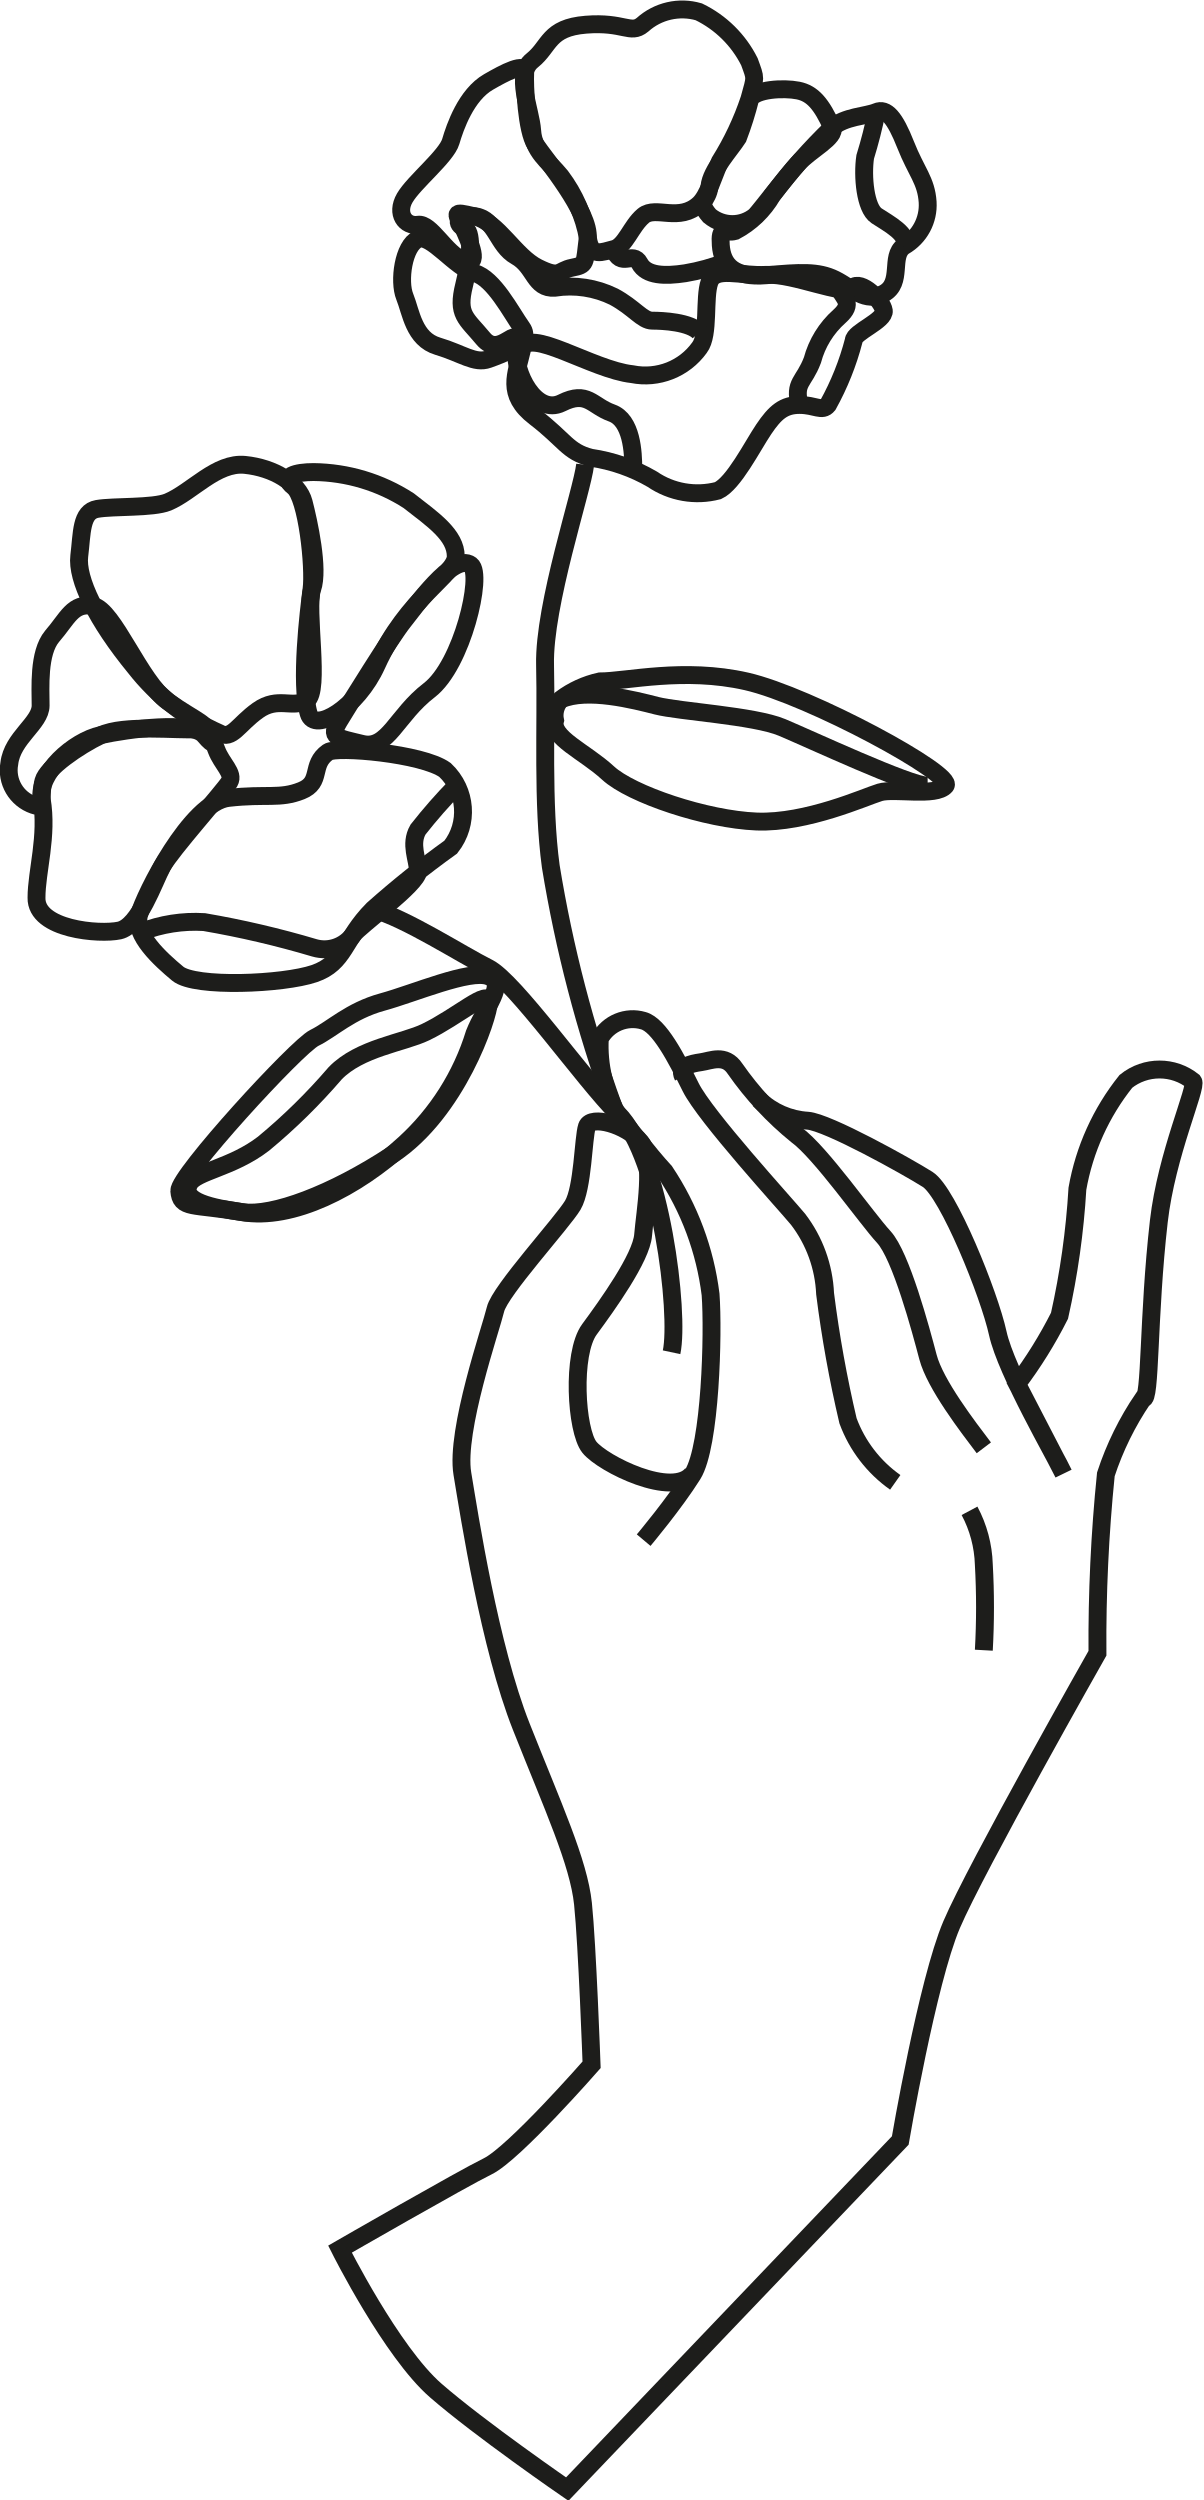
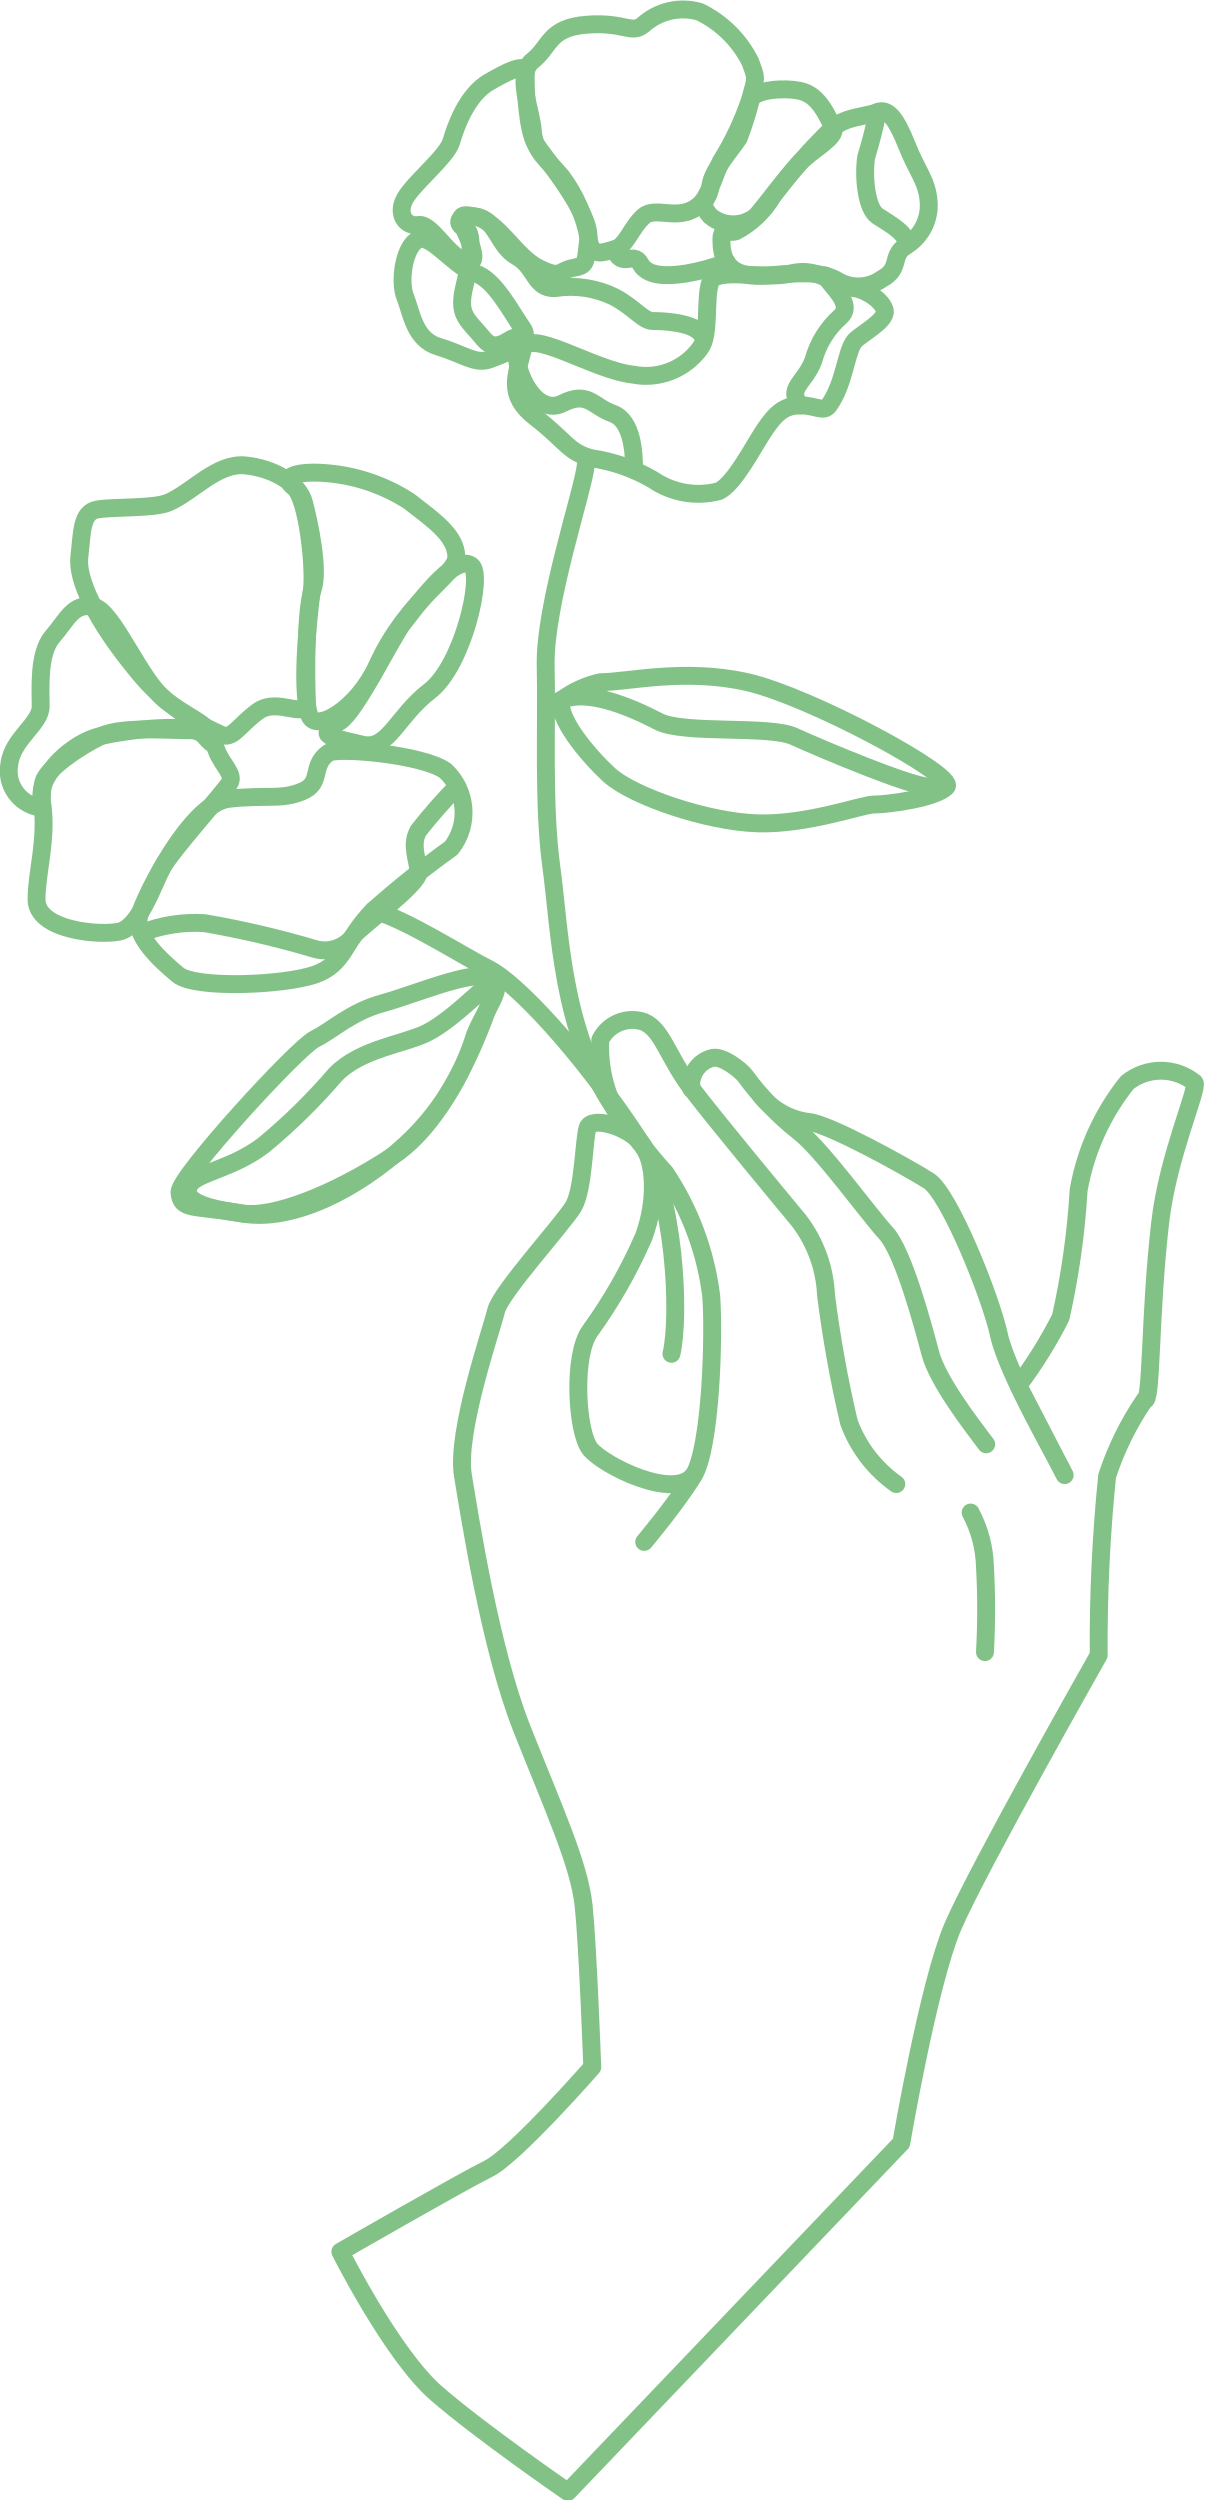
- <svg xmlns="http://www.w3.org/2000/svg" viewBox="0 0 67.24 139.71">
+ <svg xmlns="http://www.w3.org/2000/svg" viewBox="0 0 67.24 139.55">
  <defs>
-     <style>.cls-1{fill:none;stroke:#1d1d1b;stroke-miterlimit:10;}</style>
+     <style>.cls-1{fill:none;stroke:#83c287;stroke-linecap:round;stroke-linejoin:round;}</style>
  </defs>
  <g id="Ebene_2" data-name="Ebene 2">
-     <path class="cls-1" d="M90,45c-1,0-6.59-2.61-8.14-3.26s-5.75-.89-7-1.21-3.9-1-5.35-.35" transform="translate(-38.16 -1.09)" />
-     <path class="cls-1" d="M71.18,26.67a9.58,9.58,0,0,1,3.43,1.2,4.49,4.49,0,0,0,3.67.64c.88-.4,1.92-2.48,2.56-3.43s1.12-1.36,2-1.36,1.27.4,1.59,0a15.39,15.39,0,0,0,1.44-3.6c0-.47,1.76-1.11,1.68-1.67s-1.28-1.76-1.76-1.28-3.27-.8-4.79-.72-2.87-.48-3.19.4,0,2.95-.56,3.67A3.73,3.73,0,0,1,73.49,22c-2.23-.24-5.86-2.71-6.16-1.36s-.94,2.48.73,3.76S69.88,26.34,71.18,26.67Z" transform="translate(-38.16 -1.09)" />
-     <path class="cls-1" d="M87.55,17.49c1.1-.59.32-2.08,1.12-2.64A2.65,2.65,0,0,0,90,12.38c-.08-1.2-.63-1.68-1.23-3.2s-1.08-2.07-1.64-1.83-1.76.24-2.48.88A31.62,31.62,0,0,0,81.32,12a5.22,5.22,0,0,1-2.08,2c-.56.16-.88-.32-.8.79s.72,1.84,2.56,1.68,2.87-.24,3.83.24S86.51,18.05,87.55,17.49Z" transform="translate(-38.16 -1.09)" />
+     <path class="cls-1" d="M90,45c-1,0-6-2.11-7.54-2.81-1.38-.62-6.18-.1-7.55-.83-1.6-.83-4-1.84-5.43-1.18" transform="translate(-38.16 -1.09)" />
+     <path class="cls-1" d="M71.18,26.67a9.58,9.58,0,0,1,3.43,1.2,4.49,4.49,0,0,0,3.67.64c.88-.4,1.92-2.48,2.56-3.43s1.12-1.36,2-1.36,1.3.41,1.59,0c.89-1.25.94-3,1.44-3.6.31-.36,1.76-1.11,1.68-1.67s-1.08-1.22-1.76-1.28c-1.09-.1-1.94-1.21-3.45-.82s-4.21-.38-4.53.5,0,2.95-.56,3.67A3.73,3.73,0,0,1,73.49,22c-2.23-.24-5.86-2.71-6.16-1.36s-.94,2.48.73,3.76S69.88,26.34,71.18,26.67Z" transform="translate(-38.16 -1.09)" />
+     <path class="cls-1" d="M87.37,16.67c1.1-.59.5-1.26,1.3-1.82A2.65,2.65,0,0,0,90,12.38c-.08-1.2-.63-1.68-1.23-3.2s-1.08-2.07-1.64-1.83-1.76.24-2.48.88A31.62,31.62,0,0,0,81.32,12a5.22,5.22,0,0,1-2.08,2c-.56.16-.88-.32-.8.79s.72,1.84,2.56,1.68,2.87-.24,3.83.24A2.26,2.26,0,0,0,87.37,16.67Z" transform="translate(-38.16 -1.09)" />
    <path class="cls-1" d="M61.52,14.45c-.82.37-1.09,2.36-.74,3.22s.5,2.37,1.85,2.77,2.06,1,2.83.72,2.49-.88,1.87-1.75-1.57-2.76-2.65-3.06S62.23,14.14,61.52,14.45Z" transform="translate(-38.16 -1.09)" />
    <path class="cls-1" d="M77.25,19.67c-.5-.59-2.08-.66-2.64-.66s-1-.72-2.15-1.34a5.56,5.56,0,0,0-3.3-.5C68,17.25,68.06,16,67,15.41s-1.12-2.07-2.27-2.23-1.09.48-.63.64.42,1.51,0,3.19.1,1.84,1.06,3,2-1,1.84.46,1.11,3.86,2.55,3.14,1.68.16,2.8.56,1.2,2.21,1.2,3.09" transform="translate(-38.16 -1.09)" />
    <path class="cls-1" d="M84.67,8.23c-.6-1.34-1.11-1.92-1.91-2.08s-2.4-.08-2.68.48a18.89,18.89,0,0,1-.68,2.16c-.4.63-1.51,1.83-1.59,2.71s-.75.77,0,1.65a2,2,0,0,0,2.56,0c.33-.36,1.72-2.19,2.39-2.93S84.91,8.75,84.67,8.23Z" transform="translate(-38.16 -1.09)" />
    <path class="cls-1" d="M77.25,12.48c-1.12,1.06-2.45.09-3.14.67s-1,1.7-1.65,1.86-1.28.49-1.44-.59a8.21,8.21,0,0,0-1.52-3.48c-.72-.88-1.52-1.36-1.6-2.55s-1-3.12,0-3.92.88-1.83,3-2,2.5.56,3.17,0a3.31,3.31,0,0,1,3.14-.72,6.17,6.17,0,0,1,2.83,2.79c.36,1,.35.8,0,2.08a16.34,16.34,0,0,1-1.65,3.5C78,11,77.74,12,77.25,12.48Z" transform="translate(-38.16 -1.09)" />
-     <path class="cls-1" d="M65.46,5.67c.87-.5,2.09-1.17,2.05-.5s.07,3.23.58,4S71.18,13,71,14.42s-.06,1.47-.87,1.63-.62.64-1.91,0S66,13.5,64.68,13.18s-1-.17-.63.64,1,2.24,0,1.83-1.82-2.11-2.53-2-1.25-.62-.74-1.5S63.11,9.82,63.35,9,64.21,6.39,65.46,5.67Z" transform="translate(-38.16 -1.09)" />
+     <path class="cls-1" d="M65.46,5.67c.87-.5,2.09-1.17,2.05-.5s.07,3.23.58,4S71.18,13,71,14.42s-.06,1.47-.87,1.63-.62.64-1.91,0S66,13.46,64.68,13.18c-.64-.14-1-.17-.63.64s1,2.24,0,1.83-1.82-2.11-2.53-2-1.25-.62-.74-1.5S63.11,9.82,63.35,9,64.21,6.39,65.46,5.67Z" transform="translate(-38.16 -1.09)" />
    <path class="cls-1" d="M87.15,7.35a25.6,25.6,0,0,1-.64,2.51c-.16,1.08,0,2.87.64,3.29s1.89,1.08,1.52,1.7" transform="translate(-38.16 -1.09)" />
-     <path class="cls-1" d="M82.84,23.72c-.32-1.28.24-1.24.72-2.5a5,5,0,0,1,1.51-2.45c.8-.72.24-1,0-1.52" transform="translate(-38.16 -1.09)" />
+     <path class="cls-1" d="M82.84,23.72c-.8-.94.24-1.24.72-2.5a5,5,0,0,1,1.51-2.45c.8-.72-.6-1.74-.84-2.3" transform="translate(-38.16 -1.09)" />
    <path class="cls-1" d="M72.46,15c.39,1.12,1.06.08,1.44.8s1.43.73,2.55.56a11.34,11.34,0,0,0,2.28-.63" transform="translate(-38.16 -1.09)" />
-     <path class="cls-1" d="M93.14,82c-.88-1.16-2.72-3.55-3.12-5.07s-1.51-5.67-2.47-6.71S84,65.47,82.68,64.52a18,18,0,0,1-3.44-3.7c-.56-.85-1.35-.45-1.91-.37s-1.28.24-1,.8" transform="translate(-38.16 -1.09)" />
-     <path class="cls-1" d="M88.19,83.93a7.3,7.3,0,0,1-2.64-3.44,68.56,68.56,0,0,1-1.28-7.1,7.38,7.38,0,0,0-1.51-4.16c-.72-.87-5.19-5.75-6-7.38S75,58.37,74.11,58.13a2.1,2.1,0,0,0-2.43,1,7.73,7.73,0,0,0,1,4.24c.55.63,1.67,2.15,2.63,3.19a15.88,15.88,0,0,1,2.56,6.87c.16,2.15,0,8.46-1,10.06s-2.74,3.67-2.74,3.67" transform="translate(-38.16 -1.09)" />
-     <path class="cls-1" d="M76.85,83.45c-1.07,1.4-5-.55-5.75-1.48s-1-5.23,0-6.59,2.9-4,3-5.27.65-4.22-.14-5.2-2.79-1.51-3-.87-.22,3.44-.79,4.4-4.08,4.79-4.32,5.82S63.6,81.05,64,83.45s1.52,9.66,3.29,14.13,3.21,7.59,3.45,9.9.48,9,.48,9-4.33,4.95-5.8,5.67-8.26,4.63-8.26,4.63,2.88,5.75,5.35,7.9,7.35,5.51,7.35,5.51l18.61-19.48s1.51-8.87,2.87-12.06,8.15-15.17,8.15-15.17a92.41,92.41,0,0,1,.47-10,16.89,16.89,0,0,1,2.08-4.23c.43.18.27-4.58.88-9.91.43-3.75,2.16-7.51,1.92-7.82a3,3,0,0,0-3.76,0,13.31,13.31,0,0,0-2.71,6,44.43,44.43,0,0,1-1,7.1A25.11,25.11,0,0,1,95,78.43l2.59,5c-.4-.88-3.2-5.67-3.67-7.83S91.14,67.72,90,67s-5.59-3.2-6.7-3.28a4.32,4.32,0,0,1-2.73-1.19" transform="translate(-38.16 -1.09)" />
+     <path class="cls-1" d="M93.21,81.71c-.88-1.16-2.72-3.56-3.12-5.08s-1.51-5.66-2.47-6.7S84,65.2,82.75,64.26a16,16,0,0,1-3-3.12c-.23-.31-1.24-1.11-1.8-1a1.54,1.54,0,0,0-1.19,1.74" transform="translate(-38.16 -1.09)" />
+     <path class="cls-1" d="M88.19,83.93a7.3,7.3,0,0,1-2.64-3.44,68.56,68.56,0,0,1-1.28-7.1,7.38,7.38,0,0,0-1.51-4.16c-.72-.87-4.8-5.78-6-7.38-1.36-1.83-1.62-3.27-2.66-3.72a2,2,0,0,0-2.43,1,7.73,7.73,0,0,0,1,4.24c.55.63,1.67,2.15,2.63,3.19a15.88,15.88,0,0,1,2.56,6.87c.16,2.15,0,8.46-1,10.06s-2.74,3.67-2.74,3.67" transform="translate(-38.16 -1.09)" />
+     <path class="cls-1" d="M76.85,83.45c-1.07,1.4-5-.55-5.75-1.48s-1-5.23,0-6.59a28.18,28.18,0,0,0,3-5.27c.73-2,.65-4.22-.14-5.2s-2.79-1.51-3-.87-.22,3.44-.79,4.4-4.08,4.79-4.32,5.82S63.6,81.05,64,83.45s1.52,9.66,3.29,14.13,3.21,7.59,3.45,9.9.48,9,.48,9-4.33,4.95-5.8,5.67-8.26,4.63-8.26,4.63,2.88,5.75,5.35,7.9,7.35,5.51,7.35,5.51l18.61-19.48s1.51-8.87,2.87-12.06,8.15-15.17,8.15-15.17a92.41,92.41,0,0,1,.47-10,16.89,16.89,0,0,1,2.08-4.23c.43.18.27-4.58.88-9.91.43-3.75,2.16-7.51,1.92-7.82a3,3,0,0,0-3.76,0,13.31,13.31,0,0,0-2.71,6,44.43,44.43,0,0,1-1,7.1A25.11,25.11,0,0,1,95,78.43l2.59,5c-.4-.88-3.2-5.67-3.67-7.83S91.14,67.72,90,67s-5.59-3.2-6.7-3.28a4.12,4.12,0,0,1-2.67-1.47" transform="translate(-38.16 -1.09)" />
    <path class="cls-1" d="M46.05,53.17a8.31,8.31,0,0,1,3.52-.55,53,53,0,0,1,6.16,1.44,2,2,0,0,0,2.18-.75c.3-.45,3.62-2.84,3.61-3.52s-.47-1.52,0-2.34A29.82,29.82,0,0,1,63.67,45" transform="translate(-38.16 -1.09)" />
-     <path class="cls-1" d="M47.54,29.15c1.36-.57,2.72-2.24,4.31-2.08s3,1,3.28,2.08S56,32.9,55.61,34s.48,5.75-.32,6.23-1.6-.24-2.72.56-1.44,1.67-2.15,1.27a12.26,12.26,0,0,1-4.71-3.67c-2.16-2.63-3.28-4.95-3.12-6.23s.08-2.47,1-2.63S46.71,29.49,47.54,29.15Z" transform="translate(-38.16 -1.09)" />
+     <path class="cls-1" d="M47.54,29.15c1.36-.57,2.72-2.24,4.31-2.08s3,1,3.28,2.08S56,32.9,55.61,34s-.38,4.76-.32,6.23c0,1.1-1.6-.24-2.72.56s-1.44,1.67-2.15,1.27a12.26,12.26,0,0,1-4.71-3.67c-2.16-2.63-3.28-4.95-3.12-6.23s.08-2.47,1-2.63S46.71,29.49,47.54,29.15Z" transform="translate(-38.16 -1.09)" />
    <path class="cls-1" d="M61,29.07c1.36,1.06,2.63,1.92,2.63,3.11,0,1-2.71,2.3-4.42,6.07-1.08,2.39-3.48,3.84-3.8,2.72-.49-1.68,0-5.76.16-6.95s-.24-5.14-1-5.73.13-.82,1.11-.82A10,10,0,0,1,61,29.07Z" transform="translate(-38.16 -1.09)" />
-     <path class="cls-1" d="M64.47,32.66c.7.53-.48,5.59-2.32,7s-2.31,3.35-3.75,3-1.85-.35-1.28-1.29,2.91-4.71,3.55-5.51S63.51,31.94,64.47,32.66Z" transform="translate(-38.16 -1.09)" />
+     <path class="cls-1" d="M64.47,32.66c.7.53-.48,5.59-2.32,7s-2.3,3.31-3.75,3c-1.88-.46-2.61-.45-1.28-1.29.93-.58,2.91-4.71,3.55-5.51S63.51,31.94,64.47,32.66Z" transform="translate(-38.16 -1.09)" />
    <path class="cls-1" d="M56.49,43.12c.46-.33,5.27.08,6.54,1a3.2,3.2,0,0,1,.32,4.31A52.94,52.94,0,0,0,59,51.91c-1.65,1.67-1.55,3-3.28,3.59s-6.67.8-7.63,0-2.47-2.16-2.16-3.28,2.88-6.3,5-6.54,2.87.08,4.07-.4S55.47,43.84,56.49,43.12Z" transform="translate(-38.16 -1.09)" />
    <path class="cls-1" d="M41.07,36.65c.87-1,1.15-1.89,2.29-1.7S46,39.21,47.55,40.3s2.66,1.46,1.61,1.54-4.09-.28-5.37.34-3,1.82-3.2,2.54.08,1.6-.55,1.36a2.06,2.06,0,0,1-1.36-2.32c.16-1.44,1.75-2.25,1.75-3.24S40.29,37.59,41.07,36.65Z" transform="translate(-38.16 -1.09)" />
    <path class="cls-1" d="M50.26,43c.29.78,1,1.31.72,1.79s-3.27,3.82-3.75,4.71-1.29,3.35-2.4,3.59-4.67-.05-4.63-1.83c0-1.48.64-3.44.29-5.51-.24-1.45,1.78-3.25,3.3-3.58s5.09-.82,5.78,0S50,42.31,50.26,43Z" transform="translate(-38.16 -1.09)" />
    <path class="cls-1" d="M48.18,67.64c-.06-.83,6.57-8.07,7.55-8.55s2-1.51,3.79-2,4.9-1.84,5.94-1.44-.18,1.68-.78,3.19A13.87,13.87,0,0,1,60.78,65c-2.7,2.48-6.29,4.31-9.09,3.83S48.26,68.67,48.18,67.64Z" transform="translate(-38.16 -1.09)" />
-     <path class="cls-1" d="M48.74,67.24c.36-.69,2.39-.88,4.15-2.24a33,33,0,0,0,4-3.93c1.37-1.42,3.81-1.7,5.05-2.3,1.82-.88,3.54-2.47,3.54-1.67s-1.79,6.14-5.4,8.52c-3.36,2.21-6.7,3.45-8.37,3.21S48.21,68.24,48.74,67.24Z" transform="translate(-38.16 -1.09)" />
-     <path class="cls-1" d="M59,51.91c1.79.47,5,2.55,6.45,3.27s5.35,6.27,7.24,8.15c2.4,2.39,3.46,11.17,3,13.33" transform="translate(-38.16 -1.09)" />
-     <path class="cls-1" d="M70.86,27.06c-.16,1.45-2.32,7.84-2.24,11.19s-.16,7.74.32,11.26a74.39,74.39,0,0,0,3.5,13.42" transform="translate(-38.16 -1.09)" />
-     <path class="cls-1" d="M69.18,41.35a1.35,1.35,0,0,1,.32-1.18,5.65,5.65,0,0,1,2.18-1c1.49,0,4.69-.8,8.2,0S91.54,44.37,91,45s-2.87.13-3.67.37S83.24,47.11,80.44,47s-7-1.51-8.3-2.71S68.92,42.31,69.18,41.35Z" transform="translate(-38.16 -1.09)" />
+     <path class="cls-1" d="M48.74,67.24c.36-.69,2.39-.88,4.15-2.24a33,33,0,0,0,4-3.93c1.37-1.42,3.81-1.7,5.05-2.3,1.82-.88,4.32-3.84,3.92-2.76-.28.75-2.17,7.23-5.78,9.61-3.36,2.21-6.7,3.45-8.37,3.21S48.21,68.24,48.74,67.24Z" transform="translate(-38.16 -1.09)" />
+     <path class="cls-1" d="M59,51.91c1.79.47,5,2.55,6.45,3.27s5.07,4.45,8.51,9.73c1.85,2.83,2.19,9.59,1.68,11.75" transform="translate(-38.16 -1.09)" />
+     <path class="cls-1" d="M70.86,27.06c-.16,1.45-2.32,7.84-2.24,11.19s-.16,7.74.32,11.26.56,9.08,3.5,13.42" transform="translate(-38.16 -1.09)" />
+     <path class="cls-1" d="M69.5,40.17c0-.11-.5.47,0,0a5.65,5.65,0,0,1,2.18-1c1.49,0,4.69-.8,8.2,0S91.54,44.37,91,45s-3.24,1-4.07,1c-.64,0-3.67,1.13-6.47,1.05s-7-1.51-8.3-2.71S69.24,41.12,69.5,40.17Z" transform="translate(-38.16 -1.09)" />
    <path class="cls-1" d="M92.34,85.52a6.8,6.8,0,0,1,.8,3,42.82,42.82,0,0,1,0,4.79" transform="translate(-38.16 -1.09)" />
  </g>
</svg>
